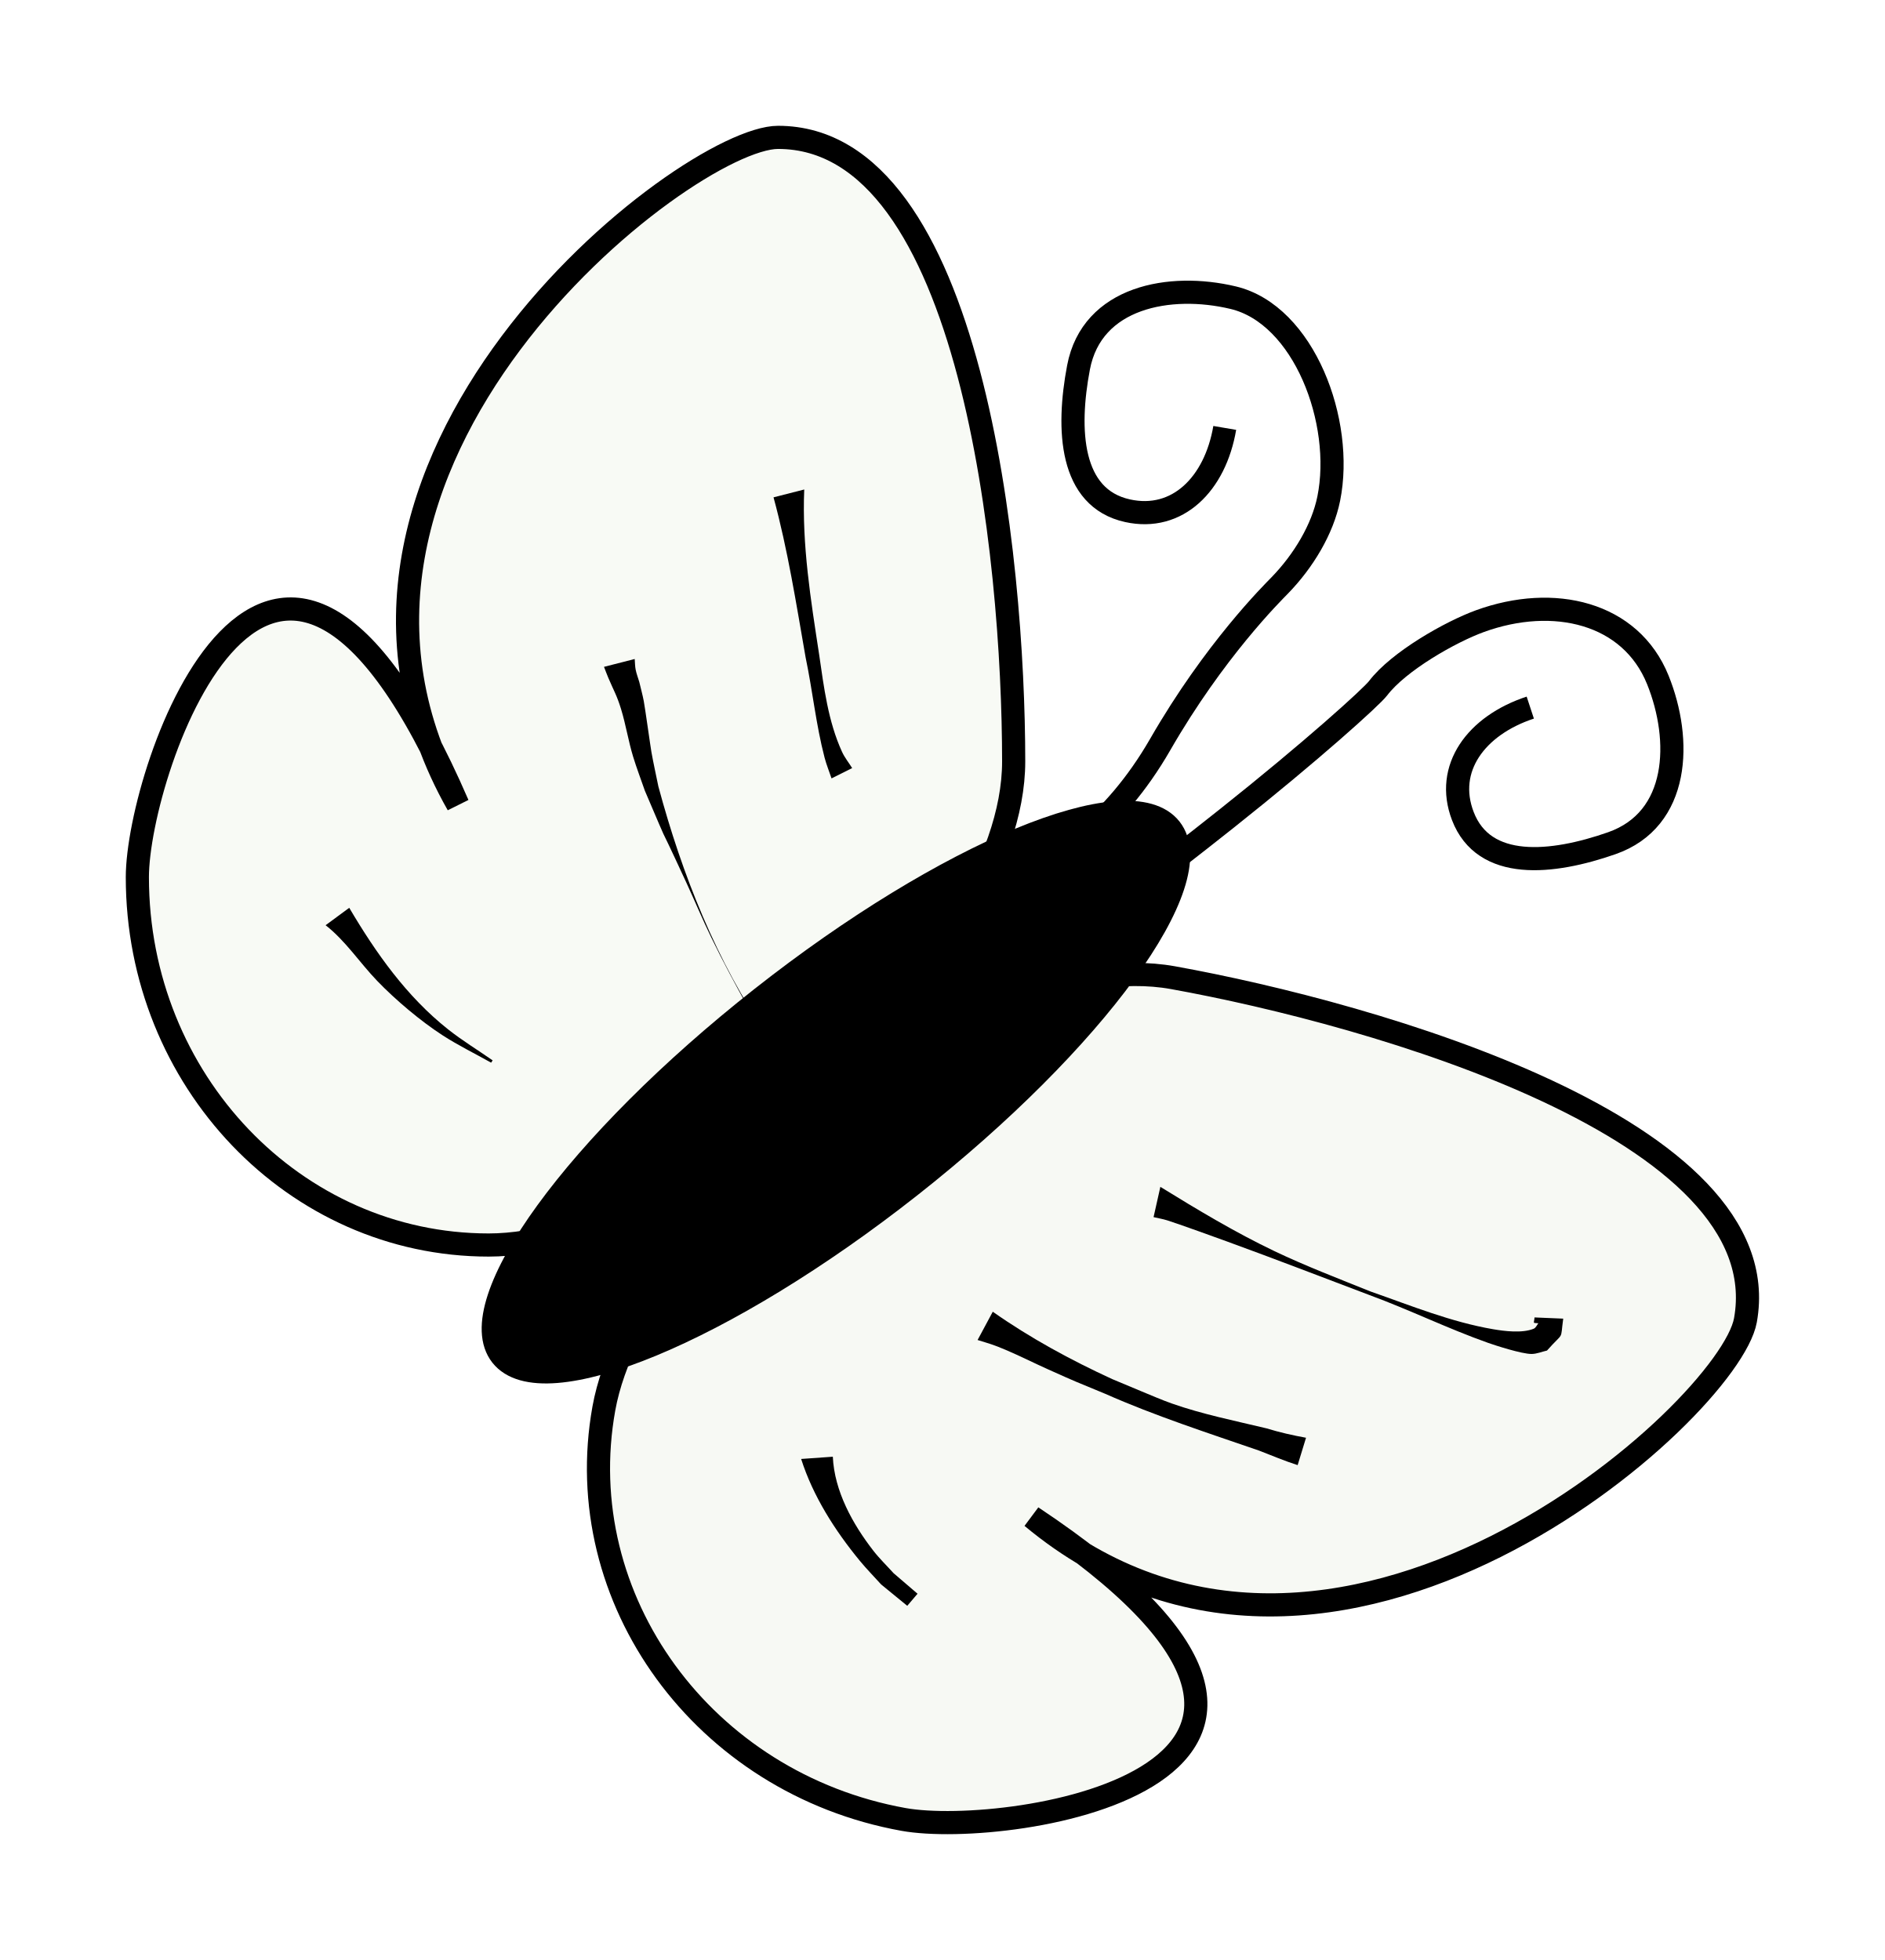
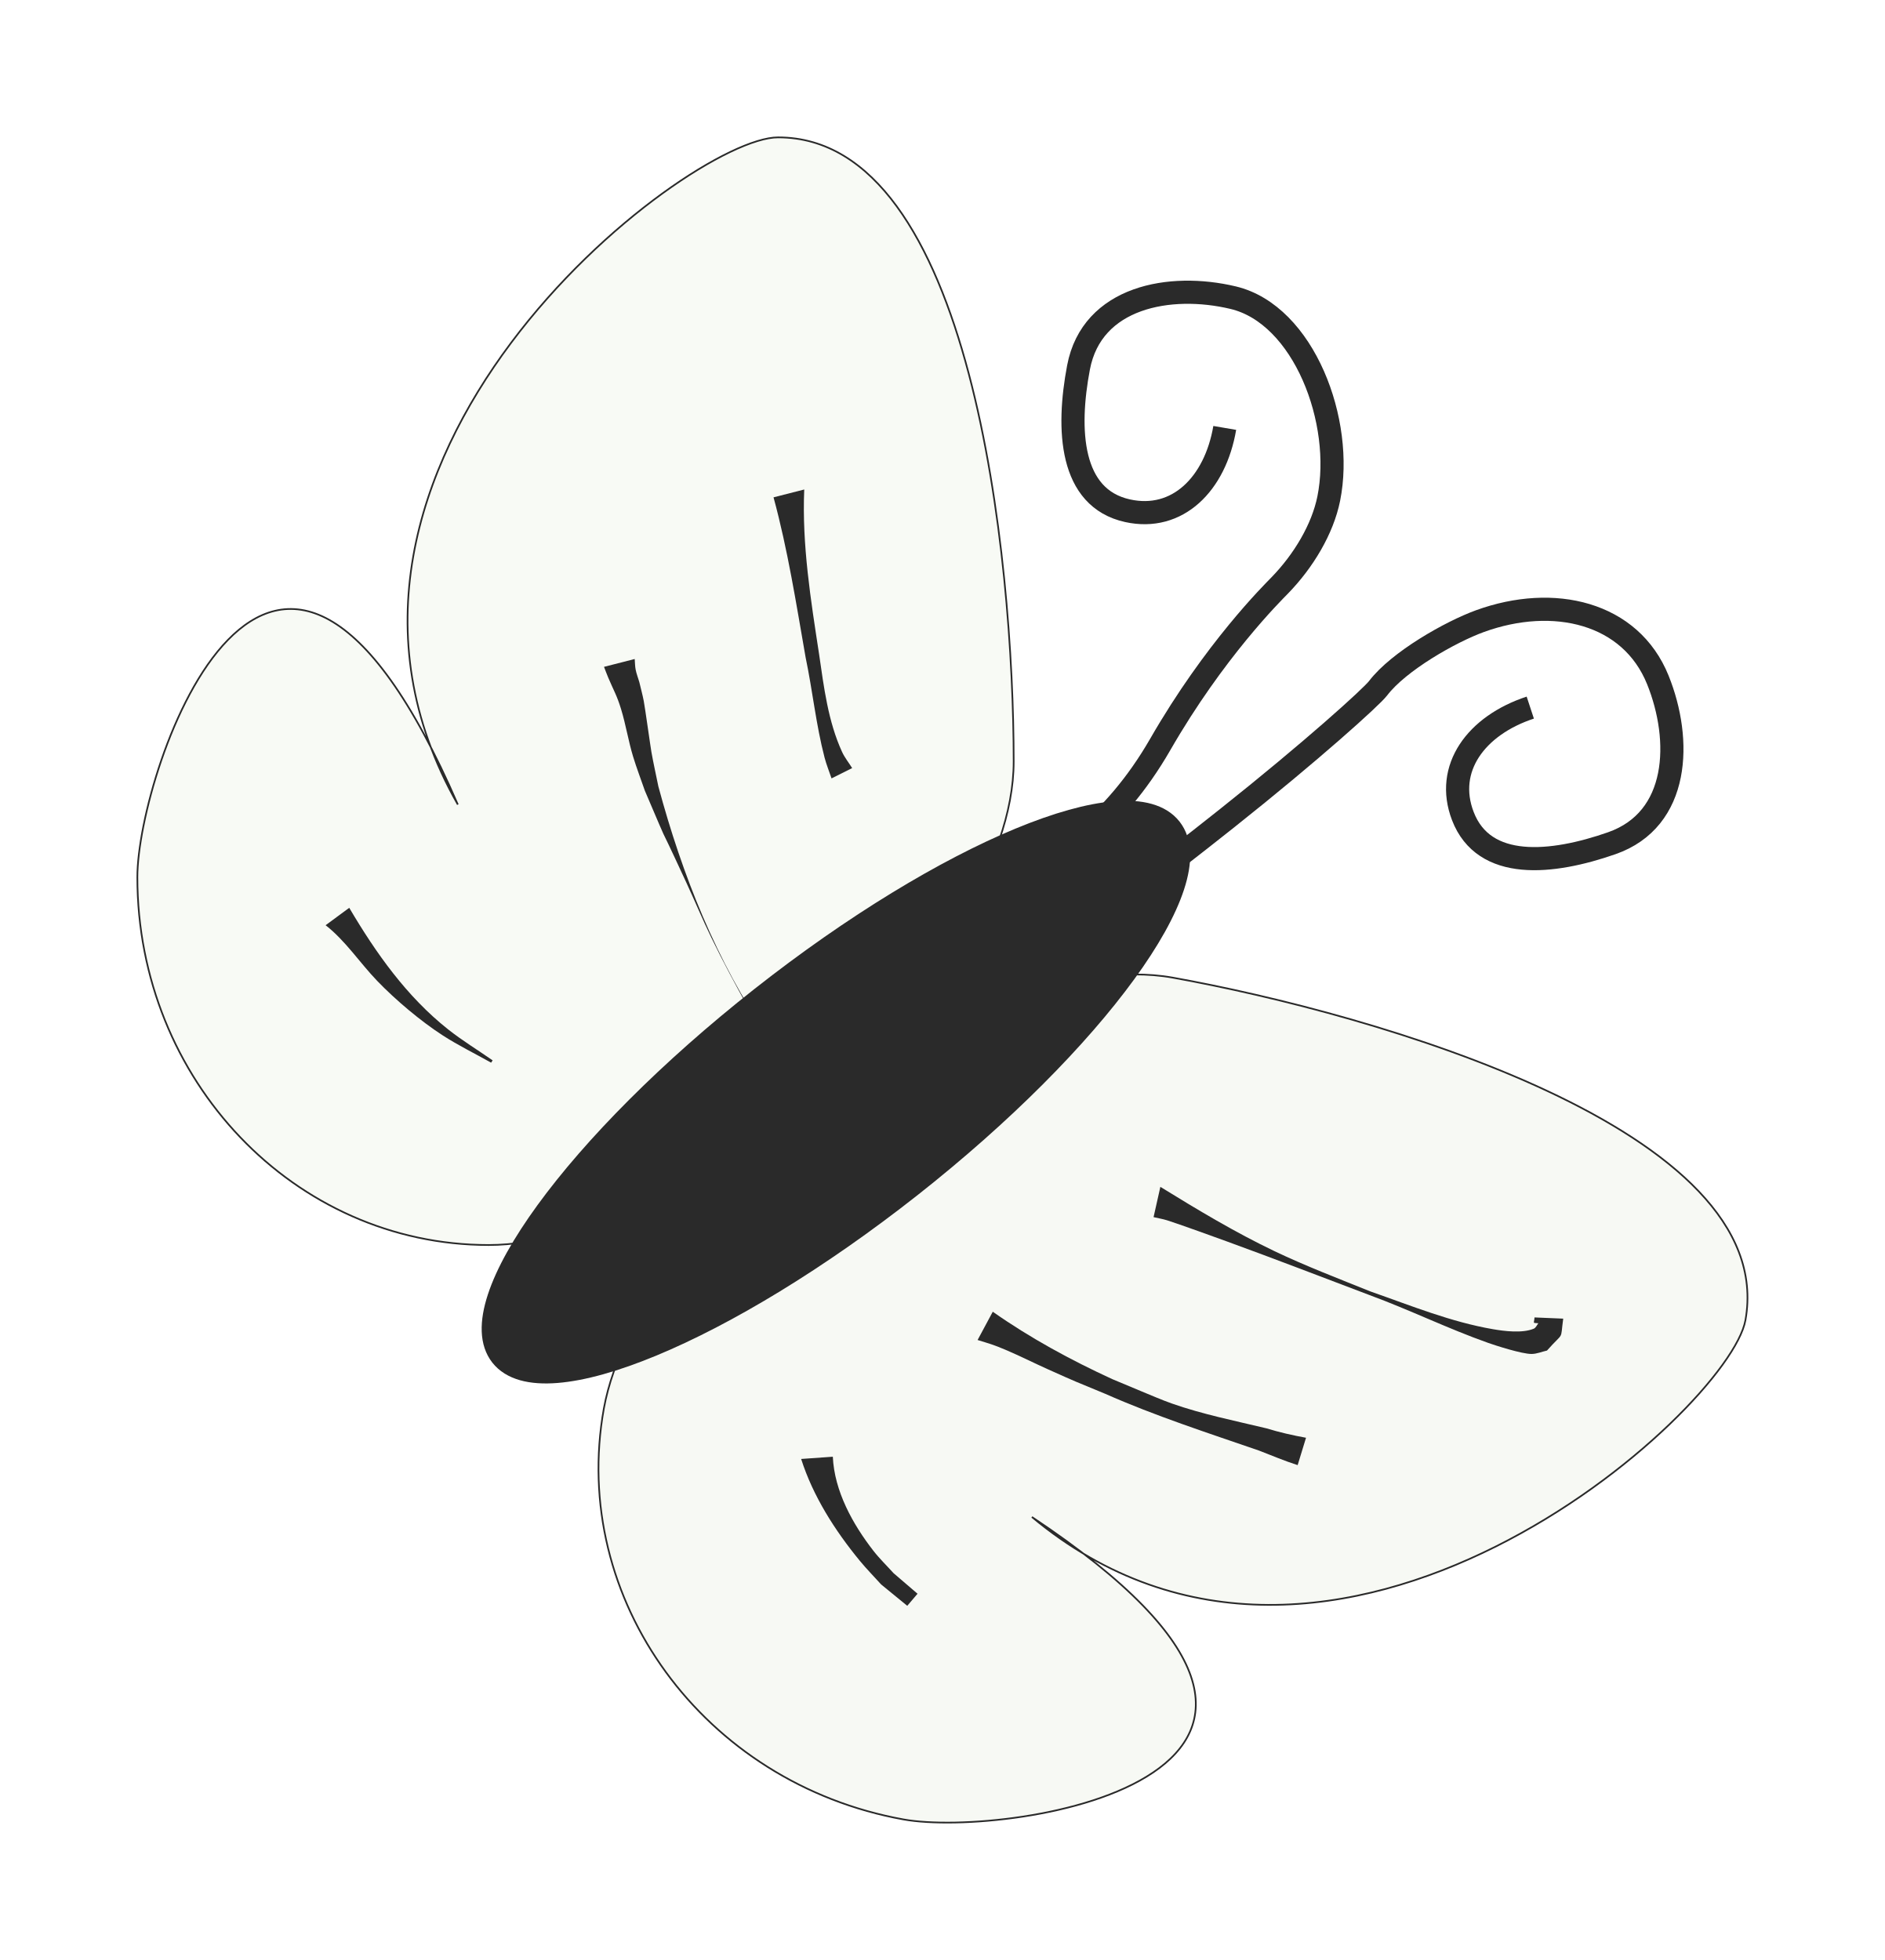
<svg xmlns="http://www.w3.org/2000/svg" width="74.923" height="77.923" id="svg10560" version="1.1">
  <defs id="defs10562">
    </defs>
  <g id="layer1" transform="translate(1.766945,-126.3767)">
    <g id="layer1-54" transform="translate(239.835,239.3412)">
      <g transform="matrix(0.6817788,0.7315584,-0.7315584,0.6817788,280.4318,-146.5237)" id="g3199" />
      <g transform="translate(-227.1429,-28.57143)" id="g3464">
        <g id="layer1-0" transform="matrix(0.06725509,0,0,0.06725509,-12.94947,-73.82934)">
-           <path id="path10711" d="m 576.686,293.052 c 0,120.089 -195.589,285.849 -310.281,285.849 -114.692,0 -207.668,-97.352 -207.668,-217.441 0,-63.397 79.662,-296.365 189.41,-42.932 -114.508,-201.676 135.135,-394.393 189.279,-394.393 114.692,0 139.26,248.827 139.26,368.916 z" style="fill:#f7f9f4;fill-opacity:0.933;fill-rule:evenodd;stroke:#000000;stroke-width:13.682;stroke-linecap:round;stroke-linejoin:miter;stroke-miterlimit:4;stroke-opacity:1;stroke-dashoffset:0" />
-           <path style="fill:#f7f9f4;fill-opacity:1;fill-rule:evenodd;stroke:#000000;stroke-width:13.682;stroke-linecap:round;stroke-linejoin:miter;stroke-miterlimit:4;stroke-opacity:1;stroke-dashoffset:0" d="M 670.831,420.867 C 552.647,399.562 354.817,562.64 334.469,675.513 c -20.347,112.873 58.965,221.645 177.149,242.95 62.392,11.247 305.796,-25.82 75.854,-178.789 C 765.634,888.145 999.583,676.652 1009.189,623.367 1029.536,510.494 789.015,442.172 670.831,420.867 z" id="path11224" />
-           <path transform="matrix(1.34358,-1.058113,1.058113,1.34358,-587.6189,110.9426)" d="m 497.143,556.648 a 147.143,41.429 0 1 1 -294.286,0 147.143,41.429 0 1 1 294.286,0 z" id="path11226" style="fill:#000000;fill-opacity:1;fill-rule:evenodd;stroke:#000000;stroke-width:8;stroke-linecap:round;stroke-linejoin:miter;stroke-miterlimit:4;stroke-opacity:1;stroke-dasharray:none;stroke-dashoffset:0" />
-           <path id="path11230" d="m 701.44,95.886 c -5.673,33.24 -27.975,55.447 -57.456,48.952 -34.058,-7.503 -35.956,-47.908 -28.973,-84.702 7.938,-41.829 54.107,-50.144 91.399,-41.244 41.853,9.988 65.67,73.394 56.498,118.794 -3.653,18.083 -14.898,36.833 -28.939,51.28 -4.482,4.612 -38.598,38.327 -70.669,94.05 -54.848,95.297 -142.333,94.526 -147.64,96.774" style="fill:none;stroke:#000000;stroke-width:13.682;stroke-linecap:butt;stroke-linejoin:miter;stroke-miterlimit:4;stroke-opacity:1;stroke-dasharray:none" />
-           <path id="path11230-8" d="m 882.024,261.217 c -32.028,10.55 -50.674,35.905 -39.869,64.094 12.482,32.565 52.72,28.436 88.068,16.063 40.184,-14.067 41.546,-60.959 27.202,-96.514 -16.098,-39.904 -61.608,-50.578 -105.141,-34.76 -17.339,6.3 -48.03,23.662 -60.23,39.695 -3.894,5.118 -39.076,36.956 -89.413,76.952 -86.087,68.402 -96.509,70.15 -97.942,75.732" style="fill:none;stroke:#000000;stroke-width:13.682;stroke-linecap:butt;stroke-linejoin:miter;stroke-miterlimit:4;stroke-opacity:1;stroke-dasharray:none" />
-           <path d="m 663.387,544.52 c 21.956,13.535 44.179,26.892 67.48,38.021 18.156,8.672 38.244,16.39 56.879,23.878 23.73,8.303 47.407,17.991 72.339,22.259 6.359,1.089 17.119,2.528 23.964,-0.296 1.304,-0.538 1.837,-2.143 2.755,-3.215 -3.579,-0.433 -2.604,0.541 -2.261,-3.461 0,0 16.954,0.714 16.954,0.714 l 0,0 c -1.874,13.643 0.817,7.121 -9.593,18.866 -3.042,0.671 -6.012,2 -9.127,2.013 -5.842,0.024 -21.59,-5.111 -25.596,-6.527 -23.829,-8.422 -46.595,-19.624 -70.313,-28.33 -28.044,-10.608 -56.007,-21.411 -84.182,-31.667 -3.64,-1.325 -29.264,-10.63 -35.35,-12.491 -2.609,-0.798 -5.313,-1.247 -7.969,-1.87 0,0 4.02,-17.895 4.02,-17.895 z" id="path11506" style="fill:#000000;fill-opacity:1;fill-rule:evenodd;stroke:none" />
-           <path d="m 564.331,618.333 c 22.111,15.543 46.051,28.54 70.576,39.818 5.773,2.414 11.528,4.872 17.319,7.243 5.954,2.438 11.847,5.043 17.915,7.182 18.145,6.395 37.318,10.221 56.001,14.705 7.663,2.357 15.459,4.124 23.336,5.553 0,0 -4.948,16.173 -4.948,16.173 l 0,0 c -7.788,-2.483 -15.233,-5.664 -22.864,-8.601 -30.534,-10.527 -61.322,-20.49 -90.906,-33.567 -19.312,-8.002 -15.321,-6.183 -33.804,-14.466 -8.376,-3.754 -16.575,-7.905 -25.02,-11.502 -7.342,-3.127 -9.646,-3.682 -16.579,-5.82 0,0 8.973,-16.718 8.973,-16.718 z" id="path11508" style="fill:#000000;fill-opacity:1;fill-rule:evenodd;stroke:none" />
-           <path d="m 469.792,704.043 c 0.909,20.286 11.746,39.87 23.986,55.604 3.649,4.69 7.953,8.831 11.929,13.247 4.718,4.048 9.437,8.097 14.155,12.145 0,0 -6.072,7.138 -6.072,7.138 l 0,0 c -5.14,-4.204 -10.28,-8.407 -15.42,-12.61 -4.216,-4.676 -8.649,-9.166 -12.647,-14.029 -14.633,-17.799 -27.631,-38.132 -34.651,-60.169 0,0 18.719,-1.325 18.719,-1.325 z" id="path11510" style="fill:#000000;fill-opacity:1;fill-rule:evenodd;stroke:none" />
-           <path d="m 452.895,132.288 c -1.387,32.722 3.868,65.248 8.8,97.482 2.826,19.377 5.283,39.55 13.54,57.588 1.57,3.43 3.988,6.404 5.982,9.606 0,0 -12.184,6.095 -12.184,6.095 l 0,0 c -1.374,-4.102 -3.03,-8.121 -4.122,-12.308 -5.064,-19.421 -7.09,-39.596 -11.199,-59.208 -5.546,-31.662 -10.515,-63.576 -18.961,-94.617 0,0 18.144,-4.639 18.144,-4.639 z" id="path11512" style="fill:#000000;fill-opacity:1;fill-rule:evenodd;stroke:none" />
-           <path d="m 352.696,232.487 c 0.186,2.098 0.147,4.228 0.561,6.293 0.497,2.492 1.436,4.875 2.154,7.313 0.882,3.765 1.928,7.495 2.646,11.295 0.786,4.157 3.936,26.817 4.514,30.065 1.212,6.807 2.734,13.554 4.101,20.331 14.076,52.321 34.385,103.485 65.103,148.413 4.927,7.206 10.663,13.824 15.994,20.736 2.213,2.448 14.952,18.111 20.991,20.518 0.952,0.379 2.576,-2.794 1.562,-2.647 -4.341,0.627 -8.309,2.815 -12.463,4.222 0,0 17.625,-1.627 17.625,-1.627 l 0,0 c -4.074,4.836 -6.613,11.587 -12.221,14.509 -2.256,1.176 -4.071,-3.176 -5.534,-5.258 -5.807,-8.261 -7.366,-19.103 -14.313,-26.699 -15.65,-27.31 -31.665,-54.453 -45.437,-82.786 -5.205,-10.708 -9.78,-21.712 -14.774,-32.52 -21.801,-47.177 -6.214,-11.59 -24.499,-54.281 -2.315,-6.714 -4.873,-13.35 -6.945,-20.143 -2.824,-9.26 -4.3,-18.896 -7.135,-28.153 -2.498,-8.158 -4.313,-10.862 -7.556,-18.515 -0.898,-2.118 -1.678,-4.284 -2.517,-6.427 0,0 18.144,-4.639 18.144,-4.639 z" id="path11514" style="fill:#000000;fill-opacity:1;fill-rule:evenodd;stroke:none" />
-           <path d="m 183.974,379.565 c 15.716,26.654 33.895,52.411 58.38,71.817 8.395,6.654 17.583,12.242 26.374,18.362 0,0 -0.895,1.365 -0.895,1.365 l 0,0 c -9.519,-5.364 -19.379,-10.163 -28.557,-16.091 -13.007,-8.401 -27.92,-20.958 -38.797,-32.269 -10.323,-10.735 -18.601,-23.59 -30.473,-32.891 0,0 13.967,-10.294 13.967,-10.294 z" id="path11520" style="fill:#000000;fill-opacity:1;fill-rule:evenodd;stroke:none" />
+           <path id="path10711" d="m 576.686,293.052 c 0,120.089 -195.589,285.849 -310.281,285.849 -114.692,0 -207.668,-97.352 -207.668,-217.441 0,-63.397 79.662,-296.365 189.41,-42.932 -114.508,-201.676 135.135,-394.393 189.279,-394.393 114.692,0 139.26,248.827 139.26,368.916 z" style="fill:#f7f9f4;fill-opacity:0.933;fill-rule:evenodd;stroke:#2a2a2a;stroke-width:13.682a2a2a000;stroke-linecap:round;stroke-linejoin:miter;stroke-miterlimit:4;stroke-opacity:1;stroke-dashoffset:0" />
+           <path style="fill:#f7f9f4;fill-opacity:1;fill-rule:evenodd;stroke:#2a2a2a;stroke-width:13.682a2a2a000;stroke-linecap:round;stroke-linejoin:miter;stroke-miterlimit:4;stroke-opacity:1;stroke-dashoffset:0" d="M 670.831,420.867 C 552.647,399.562 354.817,562.64 334.469,675.513 c -20.347,112.873 58.965,221.645 177.149,242.95 62.392,11.247 305.796,-25.82 75.854,-178.789 C 765.634,888.145 999.583,676.652 1009.189,623.367 1029.536,510.494 789.015,442.172 670.831,420.867 z" id="path11224" />
+           <path transform="matrix(1.34358,-1.058113,1.058113,1.34358,-587.6189,110.9426)" d="m 497.143,556.648 a 147.143,41.429 0 1 1 -294.286,0 147.143,41.429 0 1 1 294.286,0 z" id="path11226" style="fill:#2a2a2a;fill-opacity:1;fill-rule:evenodd;stroke:#2a2a2a;stroke-width:8;stroke-linecap:round;stroke-linejoin:miter;stroke-miterlimit:4;stroke-opacity:1;stroke-dasharray:none;stroke-dashoffset:0" />
+           <path id="path11230" d="m 701.44,95.886 c -5.673,33.24 -27.975,55.447 -57.456,48.952 -34.058,-7.503 -35.956,-47.908 -28.973,-84.702 7.938,-41.829 54.107,-50.144 91.399,-41.244 41.853,9.988 65.67,73.394 56.498,118.794 -3.653,18.083 -14.898,36.833 -28.939,51.28 -4.482,4.612 -38.598,38.327 -70.669,94.05 -54.848,95.297 -142.333,94.526 -147.64,96.774" style="fill:none;stroke:#2a2a2a;stroke-width:13.682;stroke-linecap:butt;stroke-linejoin:miter;stroke-miterlimit:4;stroke-opacity:1;stroke-dasharray:none" />
+           <path id="path11230-8" d="m 882.024,261.217 c -32.028,10.55 -50.674,35.905 -39.869,64.094 12.482,32.565 52.72,28.436 88.068,16.063 40.184,-14.067 41.546,-60.959 27.202,-96.514 -16.098,-39.904 -61.608,-50.578 -105.141,-34.76 -17.339,6.3 -48.03,23.662 -60.23,39.695 -3.894,5.118 -39.076,36.956 -89.413,76.952 -86.087,68.402 -96.509,70.15 -97.942,75.732" style="fill:none;stroke:#2a2a2a;stroke-width:13.682;stroke-linecap:butt;stroke-linejoin:miter;stroke-miterlimit:4;stroke-opacity:1;stroke-dasharray:none" />
+           <path d="m 663.387,544.52 c 21.956,13.535 44.179,26.892 67.48,38.021 18.156,8.672 38.244,16.39 56.879,23.878 23.73,8.303 47.407,17.991 72.339,22.259 6.359,1.089 17.119,2.528 23.964,-0.296 1.304,-0.538 1.837,-2.143 2.755,-3.215 -3.579,-0.433 -2.604,0.541 -2.261,-3.461 0,0 16.954,0.714 16.954,0.714 l 0,0 c -1.874,13.643 0.817,7.121 -9.593,18.866 -3.042,0.671 -6.012,2 -9.127,2.013 -5.842,0.024 -21.59,-5.111 -25.596,-6.527 -23.829,-8.422 -46.595,-19.624 -70.313,-28.33 -28.044,-10.608 -56.007,-21.411 -84.182,-31.667 -3.64,-1.325 -29.264,-10.63 -35.35,-12.491 -2.609,-0.798 -5.313,-1.247 -7.969,-1.87 0,0 4.02,-17.895 4.02,-17.895 z" id="path11506" style="fill:#2a2a2a;fill-opacity:1;fill-rule:evenodd;stroke:none" />
+           <path d="m 564.331,618.333 c 22.111,15.543 46.051,28.54 70.576,39.818 5.773,2.414 11.528,4.872 17.319,7.243 5.954,2.438 11.847,5.043 17.915,7.182 18.145,6.395 37.318,10.221 56.001,14.705 7.663,2.357 15.459,4.124 23.336,5.553 0,0 -4.948,16.173 -4.948,16.173 l 0,0 c -7.788,-2.483 -15.233,-5.664 -22.864,-8.601 -30.534,-10.527 -61.322,-20.49 -90.906,-33.567 -19.312,-8.002 -15.321,-6.183 -33.804,-14.466 -8.376,-3.754 -16.575,-7.905 -25.02,-11.502 -7.342,-3.127 -9.646,-3.682 -16.579,-5.82 0,0 8.973,-16.718 8.973,-16.718 z" id="path11508" style="fill:#2a2a2a;fill-opacity:1;fill-rule:evenodd;stroke:none" />
+           <path d="m 469.792,704.043 c 0.909,20.286 11.746,39.87 23.986,55.604 3.649,4.69 7.953,8.831 11.929,13.247 4.718,4.048 9.437,8.097 14.155,12.145 0,0 -6.072,7.138 -6.072,7.138 l 0,0 c -5.14,-4.204 -10.28,-8.407 -15.42,-12.61 -4.216,-4.676 -8.649,-9.166 -12.647,-14.029 -14.633,-17.799 -27.631,-38.132 -34.651,-60.169 0,0 18.719,-1.325 18.719,-1.325 z" id="path11510" style="fill:#2a2a2a;fill-opacity:1;fill-rule:evenodd;stroke:none" />
+           <path d="m 452.895,132.288 c -1.387,32.722 3.868,65.248 8.8,97.482 2.826,19.377 5.283,39.55 13.54,57.588 1.57,3.43 3.988,6.404 5.982,9.606 0,0 -12.184,6.095 -12.184,6.095 l 0,0 c -1.374,-4.102 -3.03,-8.121 -4.122,-12.308 -5.064,-19.421 -7.09,-39.596 -11.199,-59.208 -5.546,-31.662 -10.515,-63.576 -18.961,-94.617 0,0 18.144,-4.639 18.144,-4.639 z" id="path11512" style="fill:#2a2a2a;fill-opacity:1;fill-rule:evenodd;stroke:none" />
+           <path d="m 352.696,232.487 c 0.186,2.098 0.147,4.228 0.561,6.293 0.497,2.492 1.436,4.875 2.154,7.313 0.882,3.765 1.928,7.495 2.646,11.295 0.786,4.157 3.936,26.817 4.514,30.065 1.212,6.807 2.734,13.554 4.101,20.331 14.076,52.321 34.385,103.485 65.103,148.413 4.927,7.206 10.663,13.824 15.994,20.736 2.213,2.448 14.952,18.111 20.991,20.518 0.952,0.379 2.576,-2.794 1.562,-2.647 -4.341,0.627 -8.309,2.815 -12.463,4.222 0,0 17.625,-1.627 17.625,-1.627 l 0,0 c -4.074,4.836 -6.613,11.587 -12.221,14.509 -2.256,1.176 -4.071,-3.176 -5.534,-5.258 -5.807,-8.261 -7.366,-19.103 -14.313,-26.699 -15.65,-27.31 -31.665,-54.453 -45.437,-82.786 -5.205,-10.708 -9.78,-21.712 -14.774,-32.52 -21.801,-47.177 -6.214,-11.59 -24.499,-54.281 -2.315,-6.714 -4.873,-13.35 -6.945,-20.143 -2.824,-9.26 -4.3,-18.896 -7.135,-28.153 -2.498,-8.158 -4.313,-10.862 -7.556,-18.515 -0.898,-2.118 -1.678,-4.284 -2.517,-6.427 0,0 18.144,-4.639 18.144,-4.639 z" id="path11514" style="fill:#2a2a2a;fill-opacity:1;fill-rule:evenodd;stroke:none" />
+           <path d="m 183.974,379.565 c 15.716,26.654 33.895,52.411 58.38,71.817 8.395,6.654 17.583,12.242 26.374,18.362 0,0 -0.895,1.365 -0.895,1.365 l 0,0 c -9.519,-5.364 -19.379,-10.163 -28.557,-16.091 -13.007,-8.401 -27.92,-20.958 -38.797,-32.269 -10.323,-10.735 -18.601,-23.59 -30.473,-32.891 0,0 13.967,-10.294 13.967,-10.294 z" id="path11520" style="fill:#2a2a2a;fill-opacity:1;fill-rule:evenodd;stroke:none" />
        </g>
      </g>
    </g>
  </g>
</svg>
